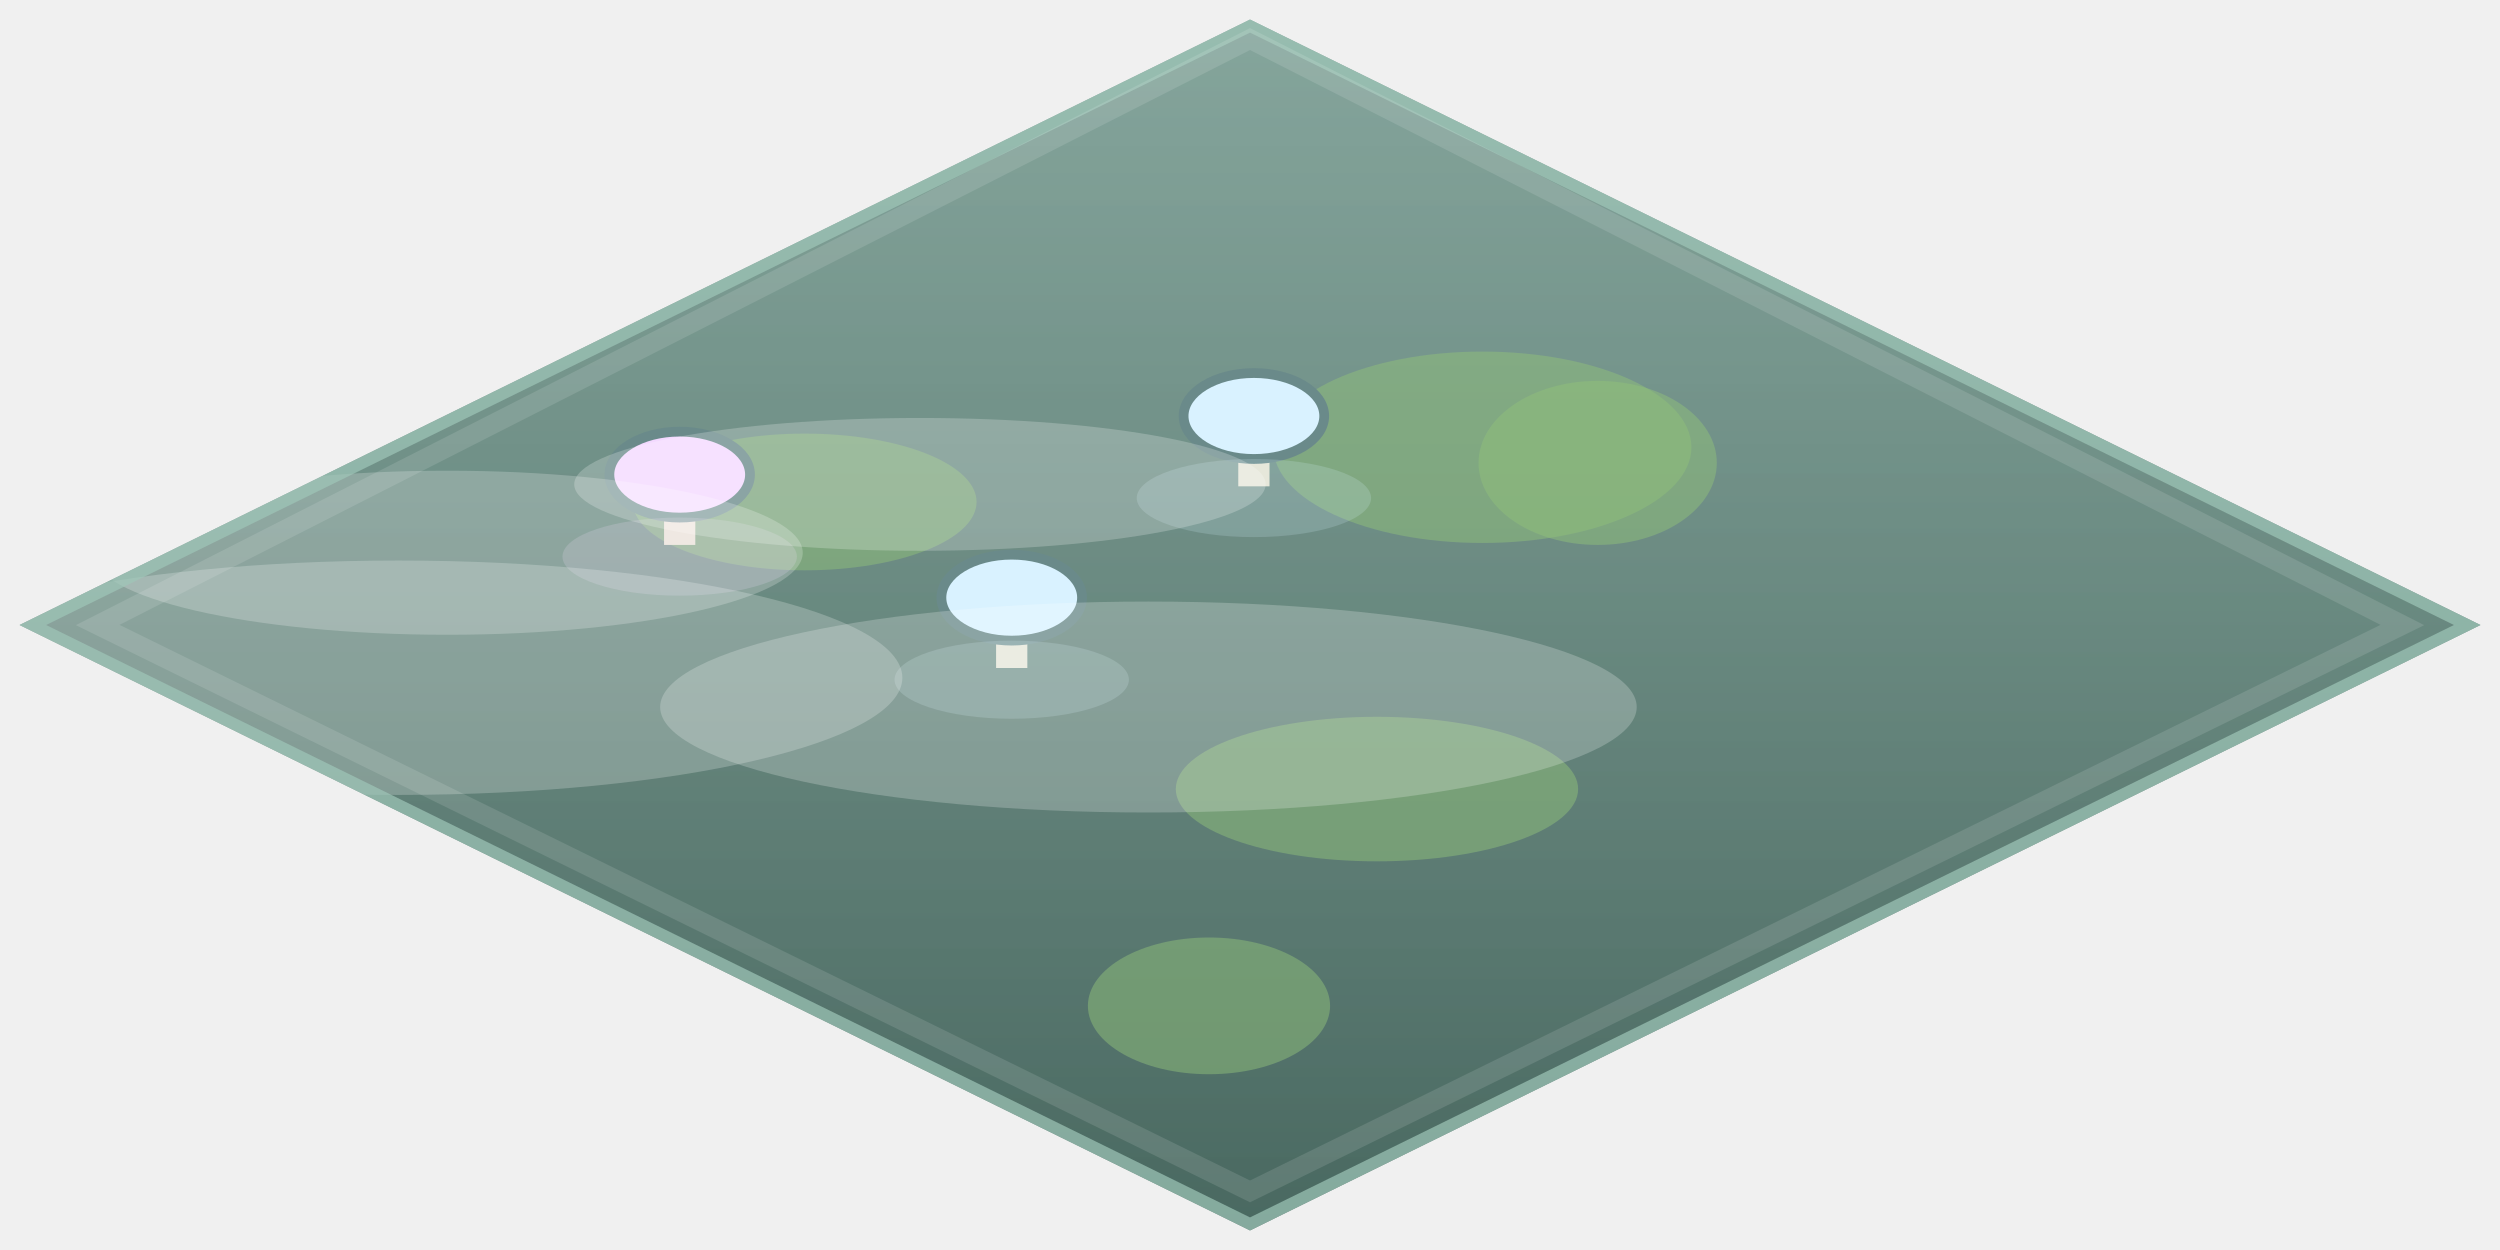
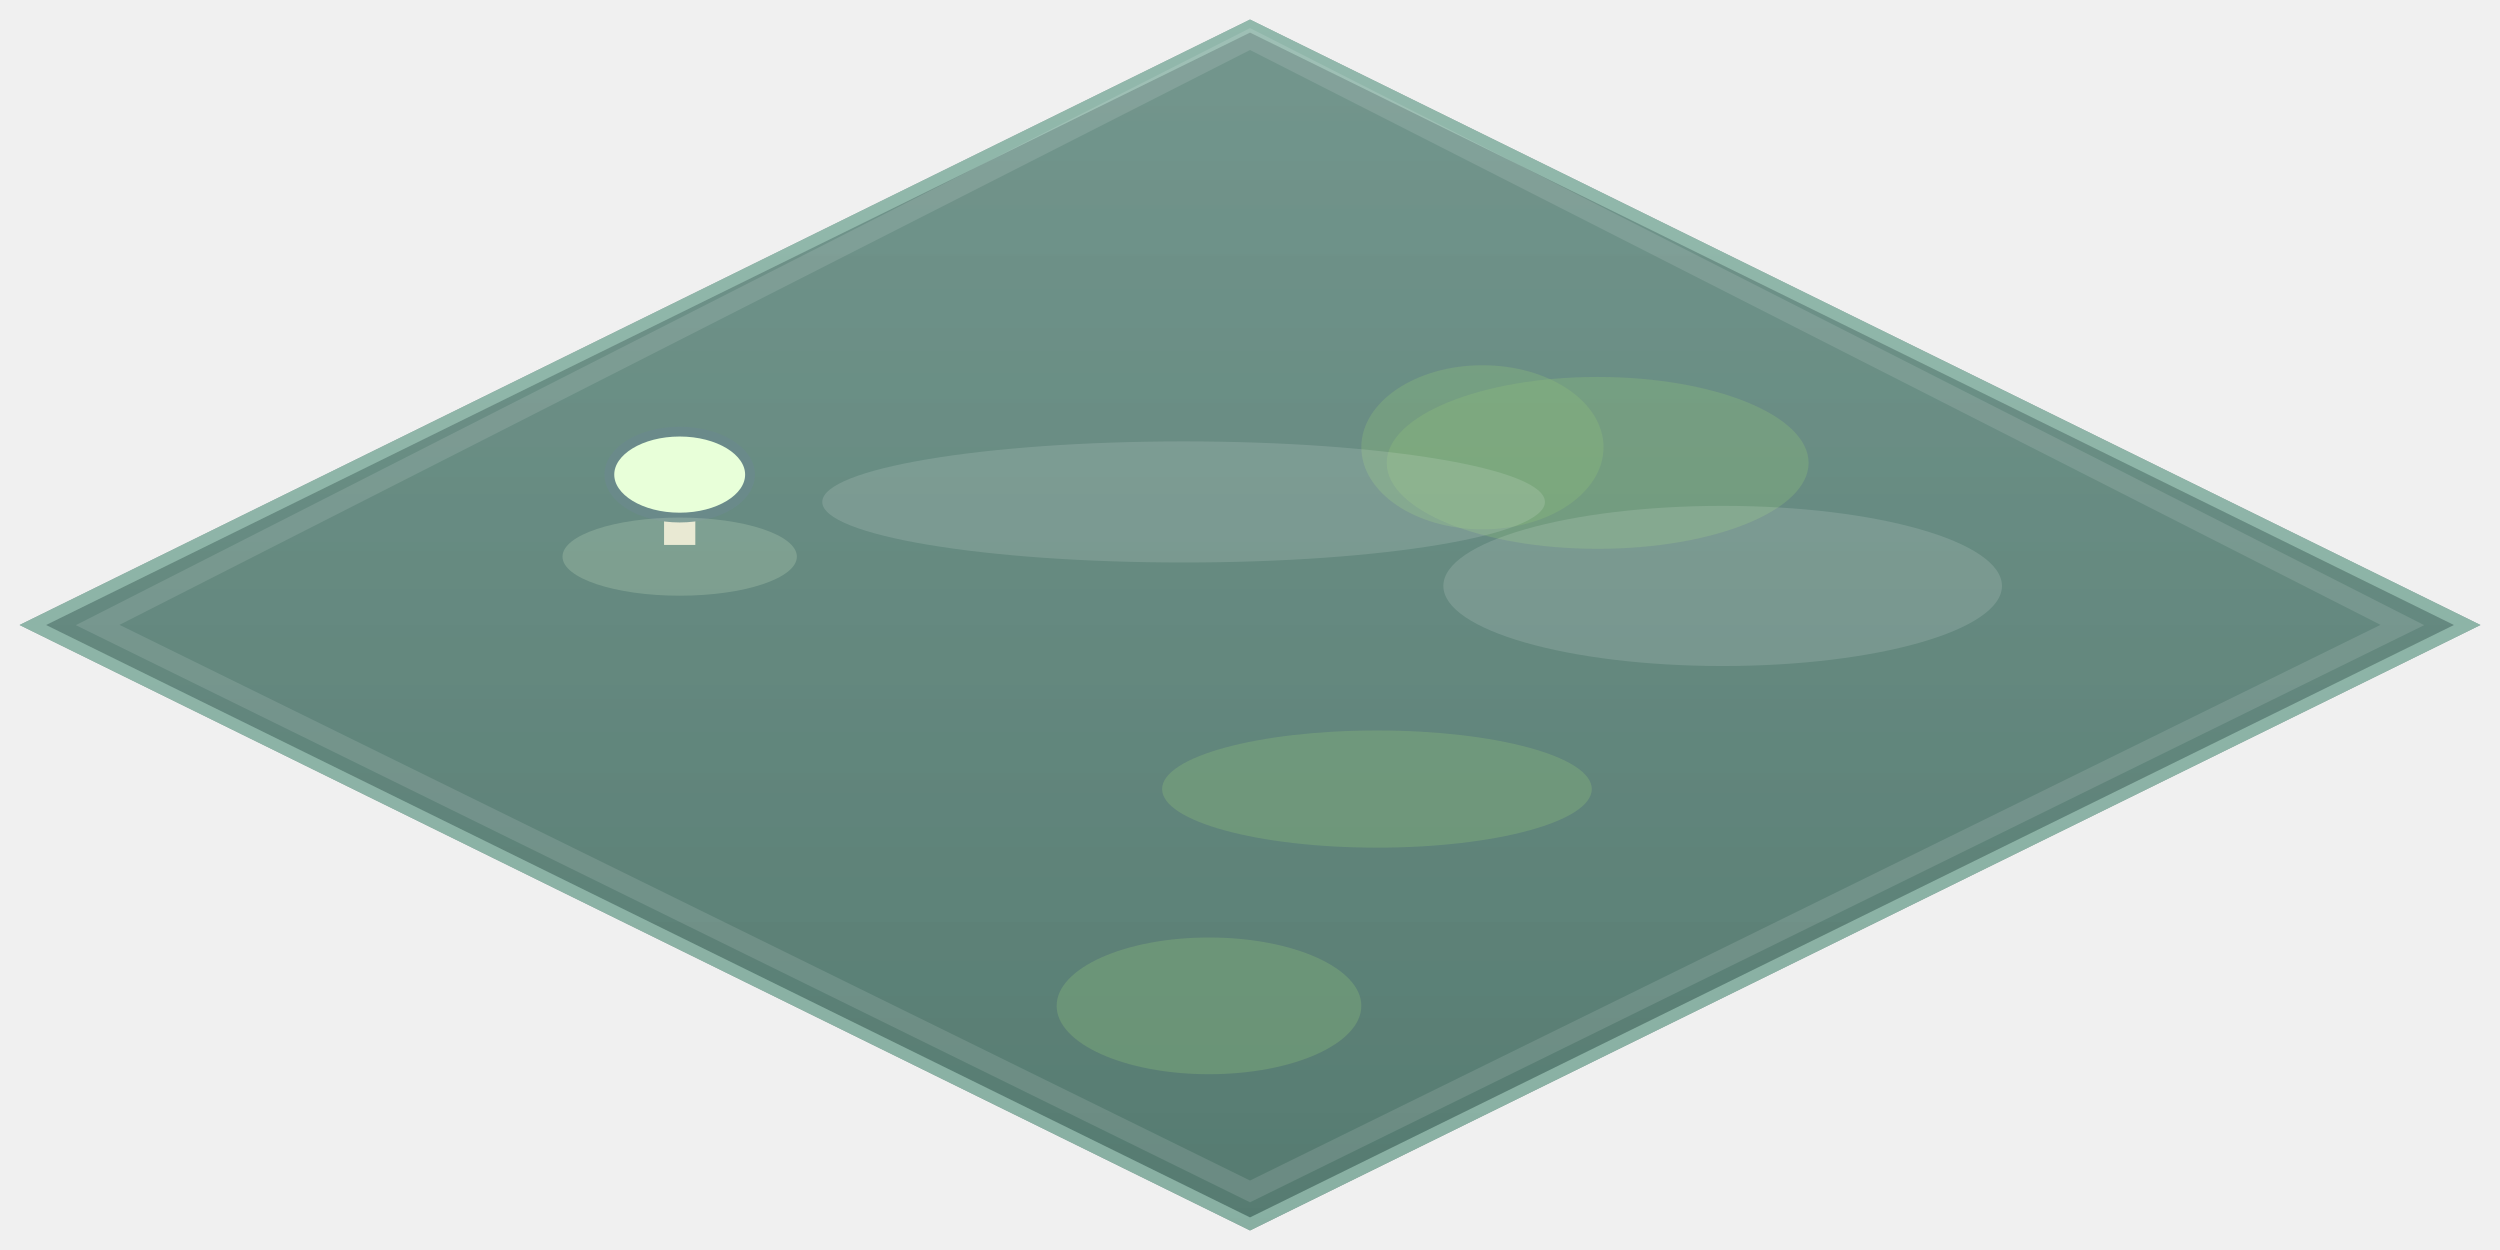
<svg xmlns="http://www.w3.org/2000/svg" width="128" height="64" viewBox="0 0 128 64">
  <defs>
    <clipPath id="d">
      <path d="M64 1 127 32 64 63 1 32Z" />
    </clipPath>
    <linearGradient id="g" x1="0" y1="0" x2="0" y2="1">
-       <stop stop-color="#6f958a" />
-       <stop offset="1" stop-color="#48675f" />
+       <stop stop-color="#648b81" />
+       <stop offset="1" stop-color="#557a70" />
    </linearGradient>
    <linearGradient id="lit" x1="0" y1="0" x2="0" y2="1">
-       <stop stop-color="#ffffff" stop-opacity=".16" />
+       <stop stop-color="#ffffff" stop-opacity=".10" />
      <stop offset="1" stop-color="#ffffff" stop-opacity="0" />
    </linearGradient>
    <radialGradient id="gl" cx="0.5" cy="0.5" r="0.5">
      <stop stop-color="#d8f5ea" stop-opacity=".35" />
      <stop offset="1" stop-color="#d8f5ea" stop-opacity="0" />
    </radialGradient>
  </defs>
  <g clip-path="url(#d)">
    <rect width="128" height="64" fill="url(#g)" />
    <path d="M0 32 64 1 128 32 64 63Z" fill="url(#lit)" />
-     <ellipse cx="75.9" cy="22.9" rx="10.7" ry="4.9" fill="#8fbf7a" opacity=".5" />
-     <ellipse cx="81.8" cy="23.7" rx="6.1" ry="4.2" fill="#8fbf7a" opacity=".5" />
-     <ellipse cx="70.5" cy="40.4" rx="10.3" ry="3.7" fill="#8fbf7a" opacity=".5" />
-     <ellipse cx="61.9" cy="51.5" rx="6.2" ry="3.5" fill="#8fbf7a" opacity=".5" />
-     <ellipse cx="41.2" cy="25.7" rx="8.8" ry="3.5" fill="#8fbf7a" opacity=".5" />
+     <ellipse cx="75.9" cy="22.9" rx="6.2" ry="4.2" fill="#8fbf7a" opacity=".32" />
+     <ellipse cx="81.8" cy="23.7" rx="10.8" ry="4.4" fill="#8fbf7a" opacity=".32" />
+     <ellipse cx="70.5" cy="40.4" rx="11.0" ry="3.0" fill="#8fbf7a" opacity=".32" />
+     <ellipse cx="61.9" cy="51.5" rx="7.8" ry="3.5" fill="#8fbf7a" opacity=".32" />
+     <ellipse cx="88.2" cy="30.0" rx="14.3" ry="4.1" fill="#ffffff" opacity=".13" />
+     <ellipse cx="60.6" cy="25.7" rx="18.5" ry="3.1" fill="#ffffff" opacity=".13" />
    <rect x="34.0" y="24.5" width="1.6" height="3.4" fill="#e9e4d2" />
-     <ellipse cx="34.8" cy="24.3" rx="3.6" ry="2.2" fill="#f3d9ff" stroke="#6a8a8a" stroke-width=".5" />
-     <ellipse cx="34.8" cy="28.5" rx="6" ry="2" fill="#f3d9ff" opacity=".18" />
-     <rect x="63.4" y="21.5" width="1.6" height="3.4" fill="#e9e4d2" />
-     <ellipse cx="64.2" cy="21.3" rx="3.6" ry="2.2" fill="#d9f2ff" stroke="#6a8a8a" stroke-width=".5" />
-     <ellipse cx="64.2" cy="25.5" rx="6" ry="2" fill="#d9f2ff" opacity=".18" />
-     <rect x="51.0" y="30.8" width="1.6" height="3.4" fill="#e9e4d2" />
-     <ellipse cx="51.8" cy="30.6" rx="3.6" ry="2.2" fill="#d9f2ff" stroke="#6a8a8a" stroke-width=".5" />
-     <ellipse cx="51.8" cy="34.8" rx="6" ry="2" fill="#d9f2ff" opacity=".18" />
-     <ellipse cx="47.1" cy="24.8" rx="17.7" ry="3.4" fill="#ffffff" opacity=".22" />
-     <ellipse cx="20.4" cy="34.7" rx="25.8" ry="6.0" fill="#ffffff" opacity=".22" />
-     <ellipse cx="22.9" cy="28.3" rx="18.2" ry="4.2" fill="#ffffff" opacity=".22" />
-     <ellipse cx="58.8" cy="36.2" rx="25.0" ry="5.4" fill="#ffffff" opacity=".22" />
+     <ellipse cx="34.8" cy="24.3" rx="3.6" ry="2.2" fill="#e8ffd9" stroke="#6a8a8a" stroke-width=".5" />
+     <ellipse cx="34.8" cy="28.5" rx="6" ry="2" fill="#e8ffd9" opacity=".18" />
    <path d="M64 1 127 32 64 63 1 32Z" fill="none" stroke="#9fc6b8" stroke-opacity=".7" stroke-width="1.2" />
    <path d="M64 2 123 32 64 61 5 32Z" fill="none" stroke="#ffffff" stroke-opacity=".12" />
  </g>
</svg>
